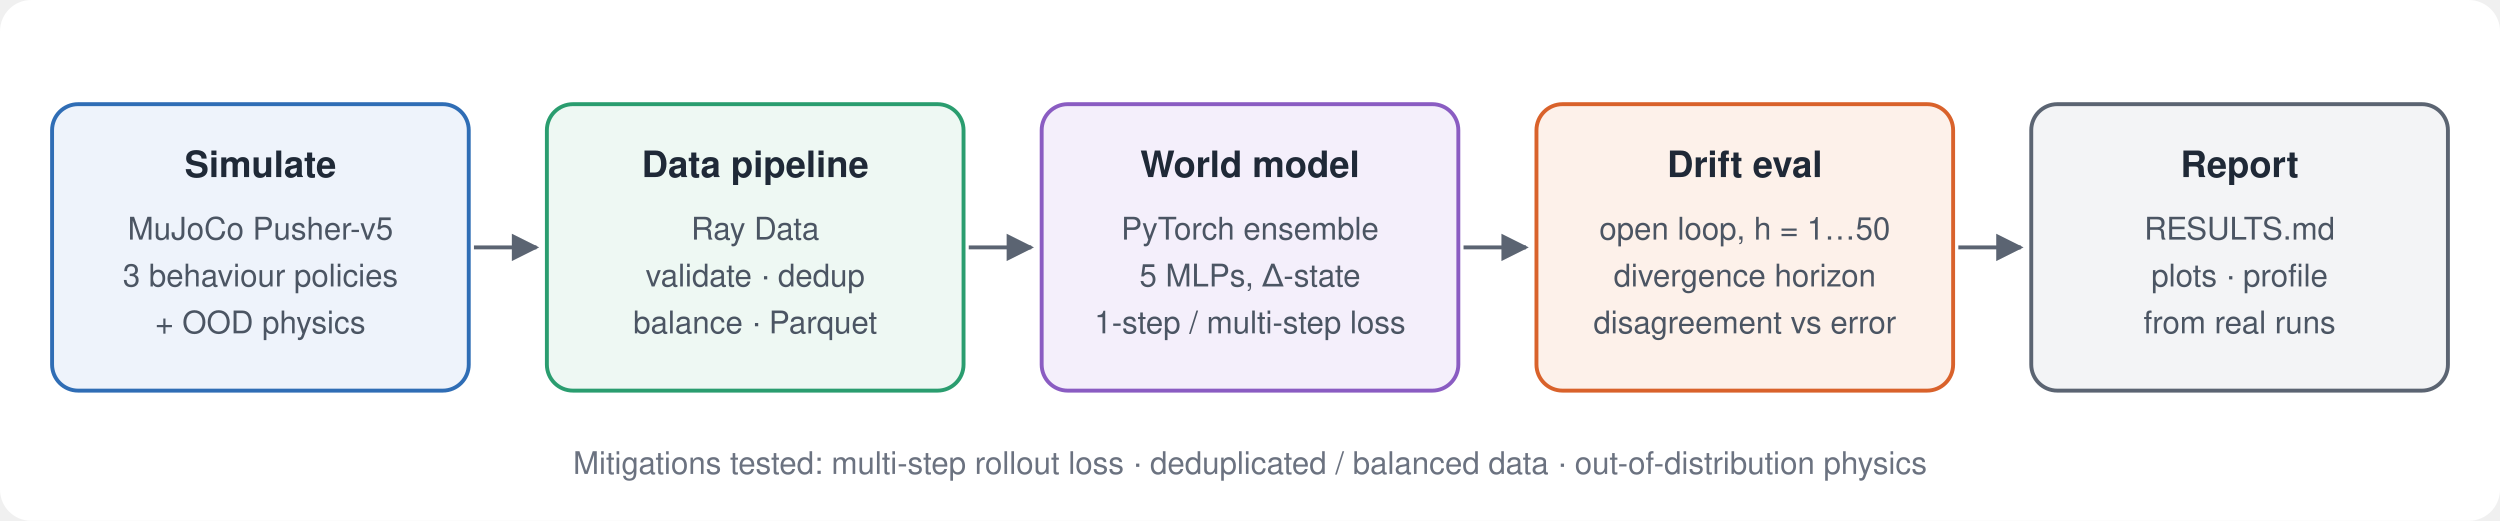
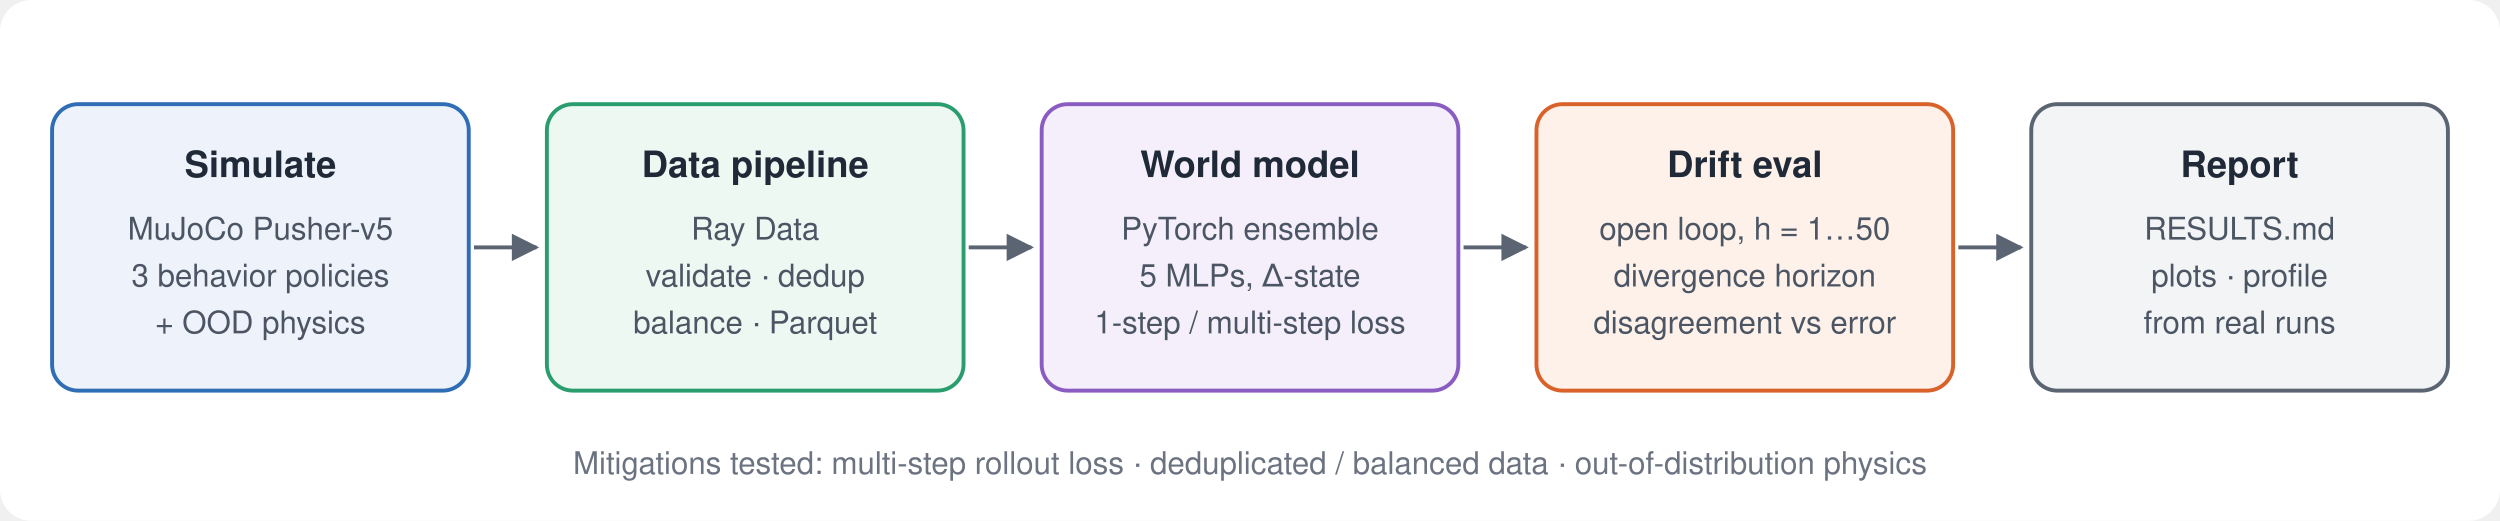
<svg xmlns="http://www.w3.org/2000/svg" viewBox="0 0 960 200" width="960" height="200" font-family="-apple-system, Segoe UI, Helvetica, Arial, sans-serif">
  <rect width="960" height="200" rx="12" fill="#ffffff" />
  <defs>
    <marker id="arrow" viewBox="0 0 10 10" refX="9" refY="5" markerWidth="7" markerHeight="7" orient="auto-start-reverse">
      <path d="M0,0 L10,5 L0,10 z" fill="#5b6472" />
    </marker>
  </defs>
  <g font-size="14" text-anchor="middle">
    <rect x="20" y="40" width="160" height="110" rx="10" fill="#eef3fb" stroke="#2f6db5" stroke-width="1.5" />
    <rect x="210" y="40" width="160" height="110" rx="10" fill="#eef8f3" stroke="#2a9d6f" stroke-width="1.5" />
    <rect x="400" y="40" width="160" height="110" rx="10" fill="#f4effb" stroke="#8a5cc2" stroke-width="1.5" />
    <rect x="590" y="40" width="160" height="110" rx="10" fill="#fdf1ea" stroke="#d9622b" stroke-width="1.5" />
    <rect x="780" y="40" width="160" height="110" rx="10" fill="#f3f4f6" stroke="#5b6472" stroke-width="1.5" />
    <g font-weight="600" fill="#1f2937">
      <text x="100" y="68">Simulate</text>
      <text x="290" y="68">Data pipeline</text>
      <text x="480" y="68">World model</text>
      <text x="670" y="68">Drift eval</text>
      <text x="860" y="68">Report</text>
    </g>
    <g font-size="12" fill="#4b5563">
      <text x="100" y="92">MuJoCo Pusher-v5</text>
-       <text x="100" y="110">3 behaviour policies</text>
+       <text x="100" y="110">3 behavior policies</text>
      <text x="100" y="128">+ OOD physics</text>
      <text x="290" y="92">Ray Data</text>
      <text x="290" y="110">validate · dedup</text>
      <text x="290" y="128">balance · Parquet</text>
      <text x="480" y="92">PyTorch ensemble</text>
      <text x="480" y="110">5 MLPs, Δ-state</text>
      <text x="480" y="128">1-step / multi-step loss</text>
      <text x="670" y="92">open loop, h = 1…50</text>
      <text x="670" y="110">divergence horizon</text>
      <text x="670" y="128">disagreement vs error</text>
      <text x="860" y="92">RESULTS.md</text>
      <text x="860" y="110">plots · profile</text>
      <text x="860" y="128">from real runs</text>
    </g>
  </g>
  <g stroke="#5b6472" stroke-width="1.5" marker-end="url(#arrow)">
    <line x1="182" y1="95" x2="206" y2="95" />
    <line x1="372" y1="95" x2="396" y2="95" />
    <line x1="562" y1="95" x2="586" y2="95" />
    <line x1="752" y1="95" x2="776" y2="95" />
  </g>
  <text x="480" y="182" font-size="12" fill="#6b7280" text-anchor="middle">Mitigations tested: multi-step rollout loss · deduplicated / balanced data · out-of-distribution physics</text>
</svg>
